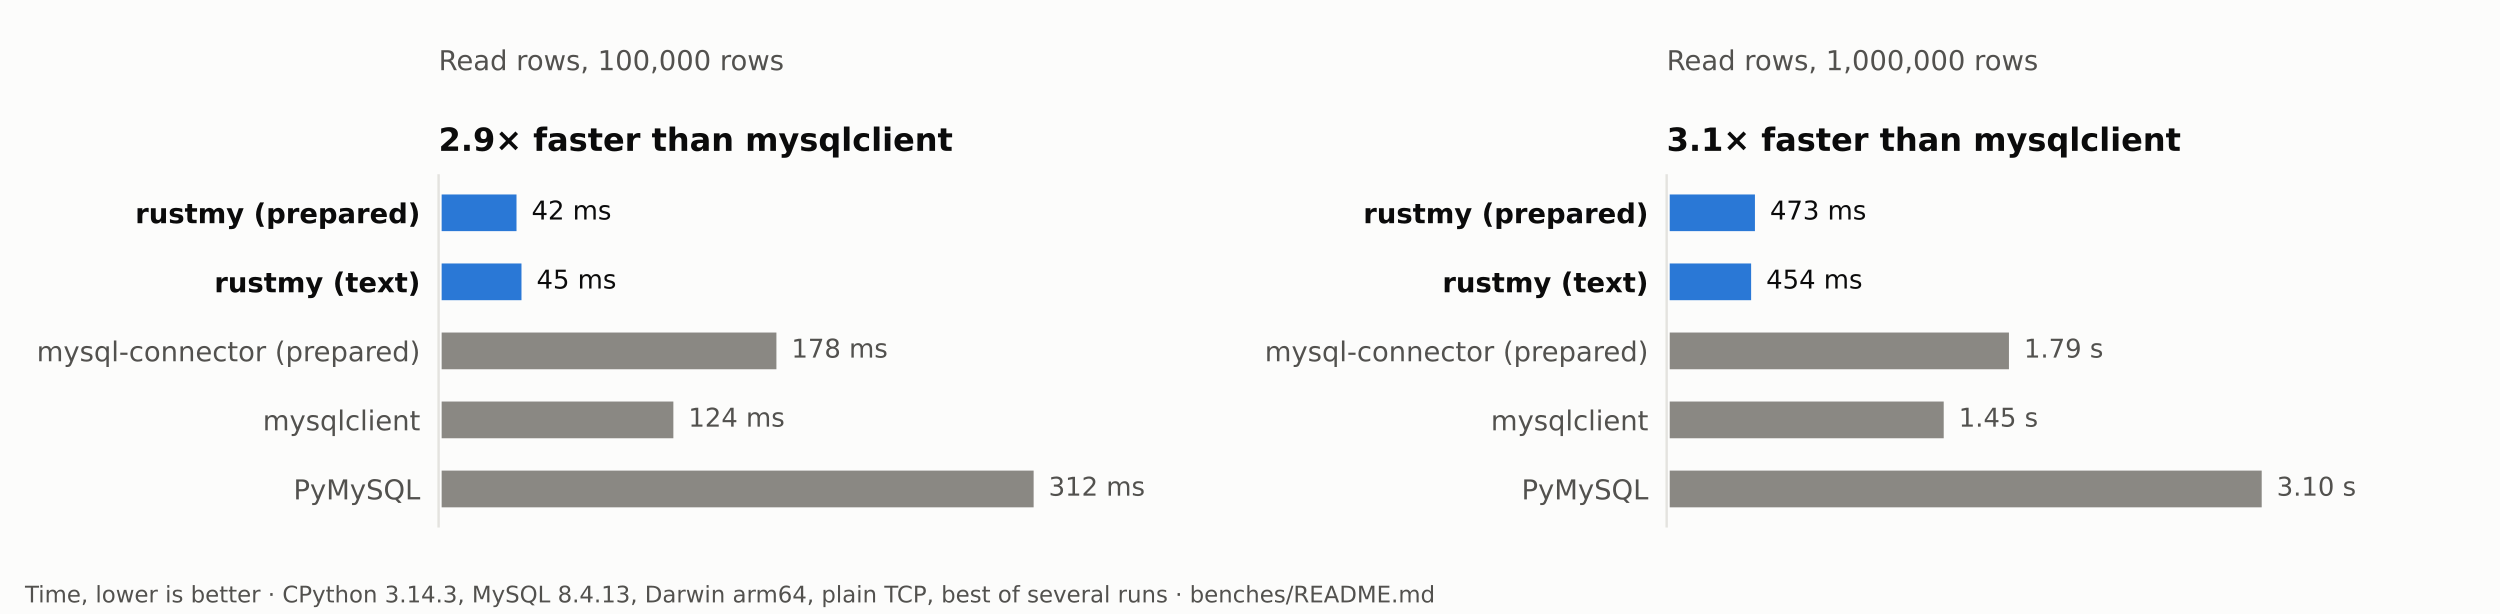
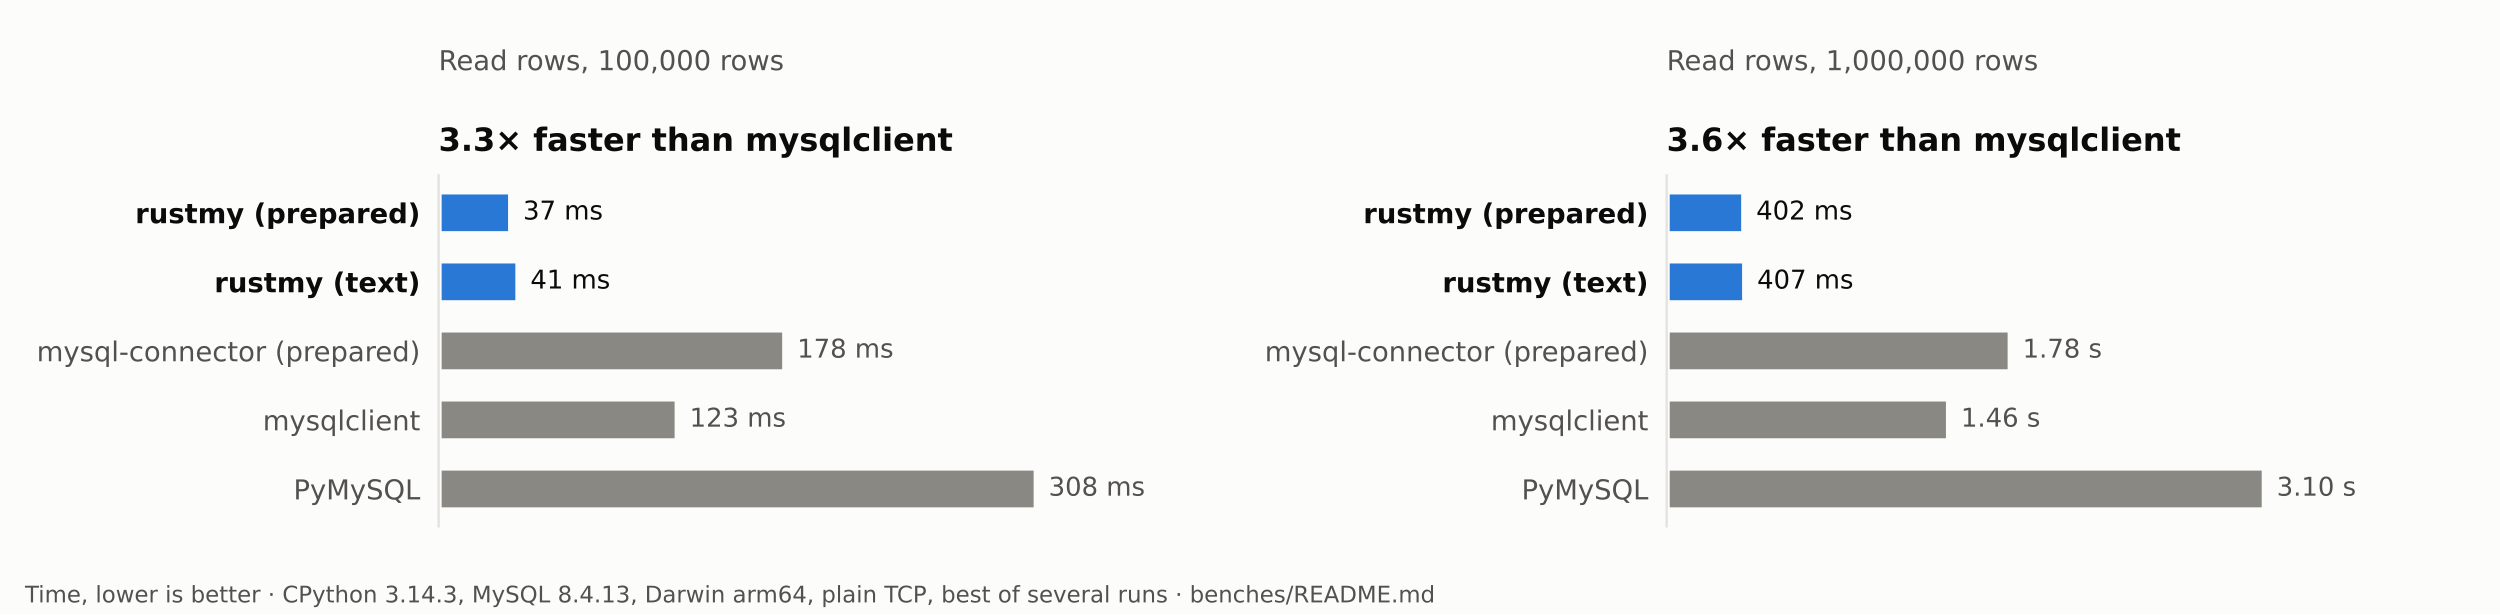
<svg xmlns="http://www.w3.org/2000/svg" width="820.8pt" height="201.6pt" viewBox="0 0 820.8 201.6" version="1.1">
  <defs>
    <style type="text/css">*{stroke-linejoin: round; stroke-linecap: butt}</style>
  </defs>
  <g id="figure_1">
    <g id="patch_1">
      <path d="M 0 201.6  L 820.8 201.6  L 820.8 0  L 0 0  z " style="fill: #fcfcfb" />
    </g>
    <g id="axes_1">
      <g id="patch_2">
        <path d="M 144 172.8  L 403.2 172.8  L 403.2 57.6  L 144 57.6  z " style="fill: #fcfcfb" />
      </g>
      <g id="patch_3">
-         <path d="M 144 62.836  L 170.581 62.836  L 170.581 76.891  L 144 76.891  z " clip-path="url(#p1e7de0b0a5)" style="fill: #2a78d6; stroke: #fcfcfb; stroke-width: 2; stroke-linejoin: miter" />
+         <path d="M 144 62.836  L 167.806 62.836  L 167.806 76.891  L 144 76.891  z " clip-path="url(#p1e7de0b0a5)" style="fill: #2a78d6; stroke: #fcfcfb; stroke-width: 2; stroke-linejoin: miter" />
      </g>
      <g id="patch_4">
-         <path d="M 144 85.505  L 172.211 85.505  L 172.211 99.559  L 144 99.559  z " clip-path="url(#p1e7de0b0a5)" style="fill: #2a78d6; stroke: #fcfcfb; stroke-width: 2; stroke-linejoin: miter" />
+         <path d="M 144 85.505  L 170.198 85.505  L 170.198 99.559  L 144 99.559  z " clip-path="url(#p1e7de0b0a5)" style="fill: #2a78d6; stroke: #fcfcfb; stroke-width: 2; stroke-linejoin: miter" />
      </g>
      <g id="patch_5">
-         <path d="M 144 108.173  L 255.912 108.173  L 255.912 122.227  L 144 122.227  z " clip-path="url(#p1e7de0b0a5)" style="fill: #8a8883; stroke: #fcfcfb; stroke-width: 2; stroke-linejoin: miter" />
+         <path d="M 144 108.173  L 257.806 108.173  L 257.806 122.227  L 144 122.227  z " clip-path="url(#p1e7de0b0a5)" style="fill: #8a8883; stroke: #fcfcfb; stroke-width: 2; stroke-linejoin: miter" />
      </g>
      <g id="patch_6">
-         <path d="M 144 130.841  L 222.078 130.841  L 222.078 144.895  L 144 144.895  z " clip-path="url(#p1e7de0b0a5)" style="fill: #8a8883; stroke: #fcfcfb; stroke-width: 2; stroke-linejoin: miter" />
+         <path d="M 144 130.841  L 222.49 130.841  L 222.49 144.895  L 144 144.895  z " clip-path="url(#p1e7de0b0a5)" style="fill: #8a8883; stroke: #fcfcfb; stroke-width: 2; stroke-linejoin: miter" />
      </g>
      <g id="patch_7">
        <path d="M 144 153.509  L 340.364 153.509  L 340.364 167.564  L 144 167.564  z " clip-path="url(#p1e7de0b0a5)" style="fill: #8a8883; stroke: #fcfcfb; stroke-width: 2; stroke-linejoin: miter" />
      </g>
      <g id="matplotlib.axis_1" />
      <g id="matplotlib.axis_2">
        <g id="ytick_1">
          <g id="line2d_1" />
          <g id="text_1">
            <text style="font-weight: 700; font-size: 9px; font-family: 'DejaVu Sans', 'Bitstream Vera Sans', 'Computer Modern Sans Serif', 'Lucida Grande', 'Verdana', 'Geneva', 'Lucid', 'Arial', 'Helvetica', 'Avant Garde', sans-serif; text-anchor: end; fill: #0b0b0b" x="138" y="73.283" transform="rotate(-0 138 73.28281)">rustmy (prepared)</text>
          </g>
        </g>
        <g id="ytick_2">
          <g id="line2d_2" />
          <g id="text_2">
            <text style="font-weight: 700; font-size: 9px; font-family: 'DejaVu Sans', 'Bitstream Vera Sans', 'Computer Modern Sans Serif', 'Lucida Grande', 'Verdana', 'Geneva', 'Lucid', 'Arial', 'Helvetica', 'Avant Garde', sans-serif; text-anchor: end; fill: #0b0b0b" x="138" y="95.951" transform="rotate(-0 138 95.9507)">rustmy (text)</text>
          </g>
        </g>
        <g id="ytick_3">
          <g id="line2d_3" />
          <g id="text_3">
            <text style="font-size: 9px; font-family: 'DejaVu Sans', 'Bitstream Vera Sans', 'Computer Modern Sans Serif', 'Lucida Grande', 'Verdana', 'Geneva', 'Lucid', 'Arial', 'Helvetica', 'Avant Garde', sans-serif; text-anchor: end; fill: #52514e" x="138" y="118.619" transform="rotate(-0 138 118.6193)">mysql-connector (prepared)</text>
          </g>
        </g>
        <g id="ytick_4">
          <g id="line2d_4" />
          <g id="text_4">
            <text style="font-size: 9px; font-family: 'DejaVu Sans', 'Bitstream Vera Sans', 'Computer Modern Sans Serif', 'Lucida Grande', 'Verdana', 'Geneva', 'Lucid', 'Arial', 'Helvetica', 'Avant Garde', sans-serif; text-anchor: end; fill: #52514e" x="138" y="141.288" transform="rotate(-0 138 141.2875)">mysqlclient</text>
          </g>
        </g>
        <g id="ytick_5">
          <g id="line2d_5" />
          <g id="text_5">
            <text style="font-size: 9px; font-family: 'DejaVu Sans', 'Bitstream Vera Sans', 'Computer Modern Sans Serif', 'Lucida Grande', 'Verdana', 'Geneva', 'Lucid', 'Arial', 'Helvetica', 'Avant Garde', sans-serif; text-anchor: end; fill: #52514e" x="138" y="163.955" transform="rotate(-0 138 163.9554)">PyMySQL</text>
          </g>
        </g>
      </g>
      <g id="patch_8">
        <path d="M 144 172.8  L 144 57.6  " style="fill: none; stroke: #e4e3df; stroke-width: 0.8; stroke-linejoin: miter; stroke-linecap: square" />
      </g>
      <g id="text_6">
-         <text style="font-size: 8.5px; font-family: 'DejaVu Sans', 'Bitstream Vera Sans', 'Computer Modern Sans Serif', 'Lucida Grande', 'Verdana', 'Geneva', 'Lucid', 'Arial', 'Helvetica', 'Avant Garde', sans-serif; text-anchor: start; fill: #0b0b0b" x="174.508" y="72.072" transform="rotate(-0 174.5081 72.07153)">42 ms</text>
+         <text style="font-size: 8.5px; font-family: 'DejaVu Sans', 'Bitstream Vera Sans', 'Computer Modern Sans Serif', 'Lucida Grande', 'Verdana', 'Geneva', 'Lucid', 'Arial', 'Helvetica', 'Avant Garde', sans-serif; text-anchor: start; fill: #0b0b0b" x="171.733" y="72.072" transform="rotate(-0 171.733 72.07153)">37 ms</text>
      </g>
      <g id="text_7">
-         <text style="font-size: 8.5px; font-family: 'DejaVu Sans', 'Bitstream Vera Sans', 'Computer Modern Sans Serif', 'Lucida Grande', 'Verdana', 'Geneva', 'Lucid', 'Arial', 'Helvetica', 'Avant Garde', sans-serif; text-anchor: start; fill: #0b0b0b" x="176.138" y="94.74" transform="rotate(-0 176.1379 94.73977)">45 ms</text>
+         <text style="font-size: 8.5px; font-family: 'DejaVu Sans', 'Bitstream Vera Sans', 'Computer Modern Sans Serif', 'Lucida Grande', 'Verdana', 'Geneva', 'Lucid', 'Arial', 'Helvetica', 'Avant Garde', sans-serif; text-anchor: start; fill: #0b0b0b" x="174.125" y="94.74" transform="rotate(-0 174.1253 94.73977)">41 ms</text>
      </g>
      <g id="text_8">
-         <text style="font-size: 8.5px; font-family: 'DejaVu Sans', 'Bitstream Vera Sans', 'Computer Modern Sans Serif', 'Lucida Grande', 'Verdana', 'Geneva', 'Lucid', 'Arial', 'Helvetica', 'Avant Garde', sans-serif; text-anchor: start; fill: #52514e" x="259.839" y="117.408" transform="rotate(-0 259.8388 117.408)">178 ms</text>
+         <text style="font-size: 8.5px; font-family: 'DejaVu Sans', 'Bitstream Vera Sans', 'Computer Modern Sans Serif', 'Lucida Grande', 'Verdana', 'Geneva', 'Lucid', 'Arial', 'Helvetica', 'Avant Garde', sans-serif; text-anchor: start; fill: #52514e" x="261.733" y="117.408" transform="rotate(-0 261.7333 117.408)">178 ms</text>
      </g>
      <g id="text_9">
-         <text style="font-size: 8.5px; font-family: 'DejaVu Sans', 'Bitstream Vera Sans', 'Computer Modern Sans Serif', 'Lucida Grande', 'Verdana', 'Geneva', 'Lucid', 'Arial', 'Helvetica', 'Avant Garde', sans-serif; text-anchor: start; fill: #52514e" x="226.005" y="140.076" transform="rotate(-0 226.0048 140.0762)">124 ms</text>
+         <text style="font-size: 8.5px; font-family: 'DejaVu Sans', 'Bitstream Vera Sans', 'Computer Modern Sans Serif', 'Lucida Grande', 'Verdana', 'Geneva', 'Lucid', 'Arial', 'Helvetica', 'Avant Garde', sans-serif; text-anchor: start; fill: #52514e" x="226.417" y="140.076" transform="rotate(-0 226.4171 140.0762)">123 ms</text>
      </g>
      <g id="text_10">
-         <text style="font-size: 8.5px; font-family: 'DejaVu Sans', 'Bitstream Vera Sans', 'Computer Modern Sans Serif', 'Lucida Grande', 'Verdana', 'Geneva', 'Lucid', 'Arial', 'Helvetica', 'Avant Garde', sans-serif; text-anchor: start; fill: #52514e" x="344.291" y="162.744" transform="rotate(-0 344.2909 162.7445)">312 ms</text>
+         <text style="font-size: 8.5px; font-family: 'DejaVu Sans', 'Bitstream Vera Sans', 'Computer Modern Sans Serif', 'Lucida Grande', 'Verdana', 'Geneva', 'Lucid', 'Arial', 'Helvetica', 'Avant Garde', sans-serif; text-anchor: start; fill: #52514e" x="344.291" y="162.744" transform="rotate(-0 344.2909 162.7445)">308 ms</text>
      </g>
      <g id="text_11">
        <text style="font-size: 9px; font-family: 'DejaVu Sans', 'Bitstream Vera Sans', 'Computer Modern Sans Serif', 'Lucida Grande', 'Verdana', 'Geneva', 'Lucid', 'Arial', 'Helvetica', 'Avant Garde', sans-serif; text-anchor: start; fill: #52514e" x="144" y="23.04" transform="rotate(-0 144 23.04)">Read rows, 100,000 rows</text>
      </g>
      <g id="text_12">
-         <text style="font-weight: 700; font-size: 10.5px; font-family: 'DejaVu Sans', 'Bitstream Vera Sans', 'Computer Modern Sans Serif', 'Lucida Grande', 'Verdana', 'Geneva', 'Lucid', 'Arial', 'Helvetica', 'Avant Garde', sans-serif; text-anchor: start; fill: #0b0b0b" x="144" y="49.536" transform="rotate(-0 144 49.536)">2.9× faster than mysqlclient</text>
+         <text style="font-weight: 700; font-size: 10.5px; font-family: 'DejaVu Sans', 'Bitstream Vera Sans', 'Computer Modern Sans Serif', 'Lucida Grande', 'Verdana', 'Geneva', 'Lucid', 'Arial', 'Helvetica', 'Avant Garde', sans-serif; text-anchor: start; fill: #0b0b0b" x="144" y="49.536" transform="rotate(-0 144 49.536)">3.3× faster than mysqlclient</text>
      </g>
    </g>
    <g id="axes_2">
      <g id="patch_9">
        <path d="M 547.2 172.8  L 806.4 172.8  L 806.4 57.6  L 547.2 57.6  z " style="fill: #fcfcfb" />
      </g>
      <g id="patch_10">
-         <path d="M 547.2 62.836  L 577.182 62.836  L 577.182 76.891  L 547.2 76.891  z " clip-path="url(#p937b552ce1)" style="fill: #2a78d6; stroke: #fcfcfb; stroke-width: 2; stroke-linejoin: miter" />
+         <path d="M 547.2 62.836  L 572.655 62.836  L 572.655 76.891  L 547.2 76.891  z " clip-path="url(#p937b552ce1)" style="fill: #2a78d6; stroke: #fcfcfb; stroke-width: 2; stroke-linejoin: miter" />
      </g>
      <g id="patch_11">
-         <path d="M 547.2 85.505  L 575.927 85.505  L 575.927 99.559  L 547.2 99.559  z " clip-path="url(#p937b552ce1)" style="fill: #2a78d6; stroke: #fcfcfb; stroke-width: 2; stroke-linejoin: miter" />
+         <path d="M 547.2 85.505  L 572.961 85.505  L 572.961 99.559  L 547.2 99.559  z " clip-path="url(#p937b552ce1)" style="fill: #2a78d6; stroke: #fcfcfb; stroke-width: 2; stroke-linejoin: miter" />
      </g>
      <g id="patch_12">
-         <path d="M 547.2 108.173  L 660.58 108.173  L 660.58 122.227  L 547.2 122.227  z " clip-path="url(#p937b552ce1)" style="fill: #8a8883; stroke: #fcfcfb; stroke-width: 2; stroke-linejoin: miter" />
+         <path d="M 547.2 108.173  L 660.144 108.173  L 660.144 122.227  L 547.2 122.227  z " clip-path="url(#p937b552ce1)" style="fill: #8a8883; stroke: #fcfcfb; stroke-width: 2; stroke-linejoin: miter" />
      </g>
      <g id="patch_13">
-         <path d="M 547.2 130.841  L 639.161 130.841  L 639.161 144.895  L 547.2 144.895  z " clip-path="url(#p937b552ce1)" style="fill: #8a8883; stroke: #fcfcfb; stroke-width: 2; stroke-linejoin: miter" />
+         <path d="M 547.2 130.841  L 639.892 130.841  L 639.892 144.895  L 547.2 144.895  z " clip-path="url(#p937b552ce1)" style="fill: #8a8883; stroke: #fcfcfb; stroke-width: 2; stroke-linejoin: miter" />
      </g>
      <g id="patch_14">
        <path d="M 547.2 153.509  L 743.564 153.509  L 743.564 167.564  L 547.2 167.564  z " clip-path="url(#p937b552ce1)" style="fill: #8a8883; stroke: #fcfcfb; stroke-width: 2; stroke-linejoin: miter" />
      </g>
      <g id="matplotlib.axis_3" />
      <g id="matplotlib.axis_4">
        <g id="ytick_6">
          <g id="line2d_6" />
          <g id="text_13">
            <text style="font-weight: 700; font-size: 9px; font-family: 'DejaVu Sans', 'Bitstream Vera Sans', 'Computer Modern Sans Serif', 'Lucida Grande', 'Verdana', 'Geneva', 'Lucid', 'Arial', 'Helvetica', 'Avant Garde', sans-serif; text-anchor: end; fill: #0b0b0b" x="541.2" y="73.283" transform="rotate(-0 541.2 73.28281)">rustmy (prepared)</text>
          </g>
        </g>
        <g id="ytick_7">
          <g id="line2d_7" />
          <g id="text_14">
            <text style="font-weight: 700; font-size: 9px; font-family: 'DejaVu Sans', 'Bitstream Vera Sans', 'Computer Modern Sans Serif', 'Lucida Grande', 'Verdana', 'Geneva', 'Lucid', 'Arial', 'Helvetica', 'Avant Garde', sans-serif; text-anchor: end; fill: #0b0b0b" x="541.2" y="95.951" transform="rotate(-0 541.2 95.9507)">rustmy (text)</text>
          </g>
        </g>
        <g id="ytick_8">
          <g id="line2d_8" />
          <g id="text_15">
            <text style="font-size: 9px; font-family: 'DejaVu Sans', 'Bitstream Vera Sans', 'Computer Modern Sans Serif', 'Lucida Grande', 'Verdana', 'Geneva', 'Lucid', 'Arial', 'Helvetica', 'Avant Garde', sans-serif; text-anchor: end; fill: #52514e" x="541.2" y="118.619" transform="rotate(-0 541.2 118.6193)">mysql-connector (prepared)</text>
          </g>
        </g>
        <g id="ytick_9">
          <g id="line2d_9" />
          <g id="text_16">
            <text style="font-size: 9px; font-family: 'DejaVu Sans', 'Bitstream Vera Sans', 'Computer Modern Sans Serif', 'Lucida Grande', 'Verdana', 'Geneva', 'Lucid', 'Arial', 'Helvetica', 'Avant Garde', sans-serif; text-anchor: end; fill: #52514e" x="541.2" y="141.288" transform="rotate(-0 541.2 141.2875)">mysqlclient</text>
          </g>
        </g>
        <g id="ytick_10">
          <g id="line2d_10" />
          <g id="text_17">
            <text style="font-size: 9px; font-family: 'DejaVu Sans', 'Bitstream Vera Sans', 'Computer Modern Sans Serif', 'Lucida Grande', 'Verdana', 'Geneva', 'Lucid', 'Arial', 'Helvetica', 'Avant Garde', sans-serif; text-anchor: end; fill: #52514e" x="541.2" y="163.955" transform="rotate(-0 541.2 163.9554)">PyMySQL</text>
          </g>
        </g>
      </g>
      <g id="patch_15">
        <path d="M 547.2 172.8  L 547.2 57.6  " style="fill: none; stroke: #e4e3df; stroke-width: 0.8; stroke-linejoin: miter; stroke-linecap: square" />
      </g>
      <g id="text_18">
-         <text style="font-size: 8.5px; font-family: 'DejaVu Sans', 'Bitstream Vera Sans', 'Computer Modern Sans Serif', 'Lucida Grande', 'Verdana', 'Geneva', 'Lucid', 'Arial', 'Helvetica', 'Avant Garde', sans-serif; text-anchor: start; fill: #0b0b0b" x="581.109" y="72.072" transform="rotate(-0 581.1088 72.07153)">473 ms</text>
+         <text style="font-size: 8.5px; font-family: 'DejaVu Sans', 'Bitstream Vera Sans', 'Computer Modern Sans Serif', 'Lucida Grande', 'Verdana', 'Geneva', 'Lucid', 'Arial', 'Helvetica', 'Avant Garde', sans-serif; text-anchor: start; fill: #0b0b0b" x="576.583" y="72.072" transform="rotate(-0 576.5827 72.07153)">402 ms</text>
      </g>
      <g id="text_19">
-         <text style="font-size: 8.5px; font-family: 'DejaVu Sans', 'Bitstream Vera Sans', 'Computer Modern Sans Serif', 'Lucida Grande', 'Verdana', 'Geneva', 'Lucid', 'Arial', 'Helvetica', 'Avant Garde', sans-serif; text-anchor: start; fill: #0b0b0b" x="579.854" y="94.74" transform="rotate(-0 579.8539 94.73977)">454 ms</text>
+         <text style="font-size: 8.5px; font-family: 'DejaVu Sans', 'Bitstream Vera Sans', 'Computer Modern Sans Serif', 'Lucida Grande', 'Verdana', 'Geneva', 'Lucid', 'Arial', 'Helvetica', 'Avant Garde', sans-serif; text-anchor: start; fill: #0b0b0b" x="576.888" y="94.74" transform="rotate(-0 576.8878 94.73977)">407 ms</text>
      </g>
      <g id="text_20">
-         <text style="font-size: 8.5px; font-family: 'DejaVu Sans', 'Bitstream Vera Sans', 'Computer Modern Sans Serif', 'Lucida Grande', 'Verdana', 'Geneva', 'Lucid', 'Arial', 'Helvetica', 'Avant Garde', sans-serif; text-anchor: start; fill: #52514e" x="664.507" y="117.408" transform="rotate(-0 664.5069 117.408)">1.79 s</text>
+         <text style="font-size: 8.5px; font-family: 'DejaVu Sans', 'Bitstream Vera Sans', 'Computer Modern Sans Serif', 'Lucida Grande', 'Verdana', 'Geneva', 'Lucid', 'Arial', 'Helvetica', 'Avant Garde', sans-serif; text-anchor: start; fill: #52514e" x="664.071" y="117.408" transform="rotate(-0 664.0714 117.408)">1.78 s</text>
      </g>
      <g id="text_21">
-         <text style="font-size: 8.5px; font-family: 'DejaVu Sans', 'Bitstream Vera Sans', 'Computer Modern Sans Serif', 'Lucida Grande', 'Verdana', 'Geneva', 'Lucid', 'Arial', 'Helvetica', 'Avant Garde', sans-serif; text-anchor: start; fill: #52514e" x="643.088" y="140.076" transform="rotate(-0 643.0882 140.0762)">1.45 s</text>
+         <text style="font-size: 8.5px; font-family: 'DejaVu Sans', 'Bitstream Vera Sans', 'Computer Modern Sans Serif', 'Lucida Grande', 'Verdana', 'Geneva', 'Lucid', 'Arial', 'Helvetica', 'Avant Garde', sans-serif; text-anchor: start; fill: #52514e" x="643.819" y="140.076" transform="rotate(-0 643.8188 140.0762)">1.46 s</text>
      </g>
      <g id="text_22">
        <text style="font-size: 8.5px; font-family: 'DejaVu Sans', 'Bitstream Vera Sans', 'Computer Modern Sans Serif', 'Lucida Grande', 'Verdana', 'Geneva', 'Lucid', 'Arial', 'Helvetica', 'Avant Garde', sans-serif; text-anchor: start; fill: #52514e" x="747.491" y="162.744" transform="rotate(-0 747.4909 162.7445)">3.10 s</text>
      </g>
      <g id="text_23">
        <text style="font-size: 9px; font-family: 'DejaVu Sans', 'Bitstream Vera Sans', 'Computer Modern Sans Serif', 'Lucida Grande', 'Verdana', 'Geneva', 'Lucid', 'Arial', 'Helvetica', 'Avant Garde', sans-serif; text-anchor: start; fill: #52514e" x="547.2" y="23.04" transform="rotate(-0 547.2 23.04)">Read rows, 1,000,000 rows</text>
      </g>
      <g id="text_24">
-         <text style="font-weight: 700; font-size: 10.5px; font-family: 'DejaVu Sans', 'Bitstream Vera Sans', 'Computer Modern Sans Serif', 'Lucida Grande', 'Verdana', 'Geneva', 'Lucid', 'Arial', 'Helvetica', 'Avant Garde', sans-serif; text-anchor: start; fill: #0b0b0b" x="547.2" y="49.536" transform="rotate(-0 547.2 49.536)">3.1× faster than mysqlclient</text>
+         <text style="font-weight: 700; font-size: 10.5px; font-family: 'DejaVu Sans', 'Bitstream Vera Sans', 'Computer Modern Sans Serif', 'Lucida Grande', 'Verdana', 'Geneva', 'Lucid', 'Arial', 'Helvetica', 'Avant Garde', sans-serif; text-anchor: start; fill: #0b0b0b" x="547.2" y="49.536" transform="rotate(-0 547.2 49.536)">3.6× faster than mysqlclient</text>
      </g>
    </g>
    <g id="text_25">
      <text style="font-size: 7.5px; font-family: 'DejaVu Sans', 'Bitstream Vera Sans', 'Computer Modern Sans Serif', 'Lucida Grande', 'Verdana', 'Geneva', 'Lucid', 'Arial', 'Helvetica', 'Avant Garde', sans-serif; text-anchor: start; fill: #52514e" x="8.208" y="197.782" transform="rotate(-0 8.208 197.7822)">Time, lower is better · CPython 3.14.3, MySQL 8.4.13, Darwin arm64, plain TCP, best of several runs · benches/README.md</text>
    </g>
  </g>
  <defs>
    <clipPath id="p1e7de0b0a5">
      <rect x="144" y="57.6" width="259.2" height="115.2" />
    </clipPath>
    <clipPath id="p937b552ce1">
      <rect x="547.2" y="57.6" width="259.2" height="115.2" />
    </clipPath>
  </defs>
</svg>
